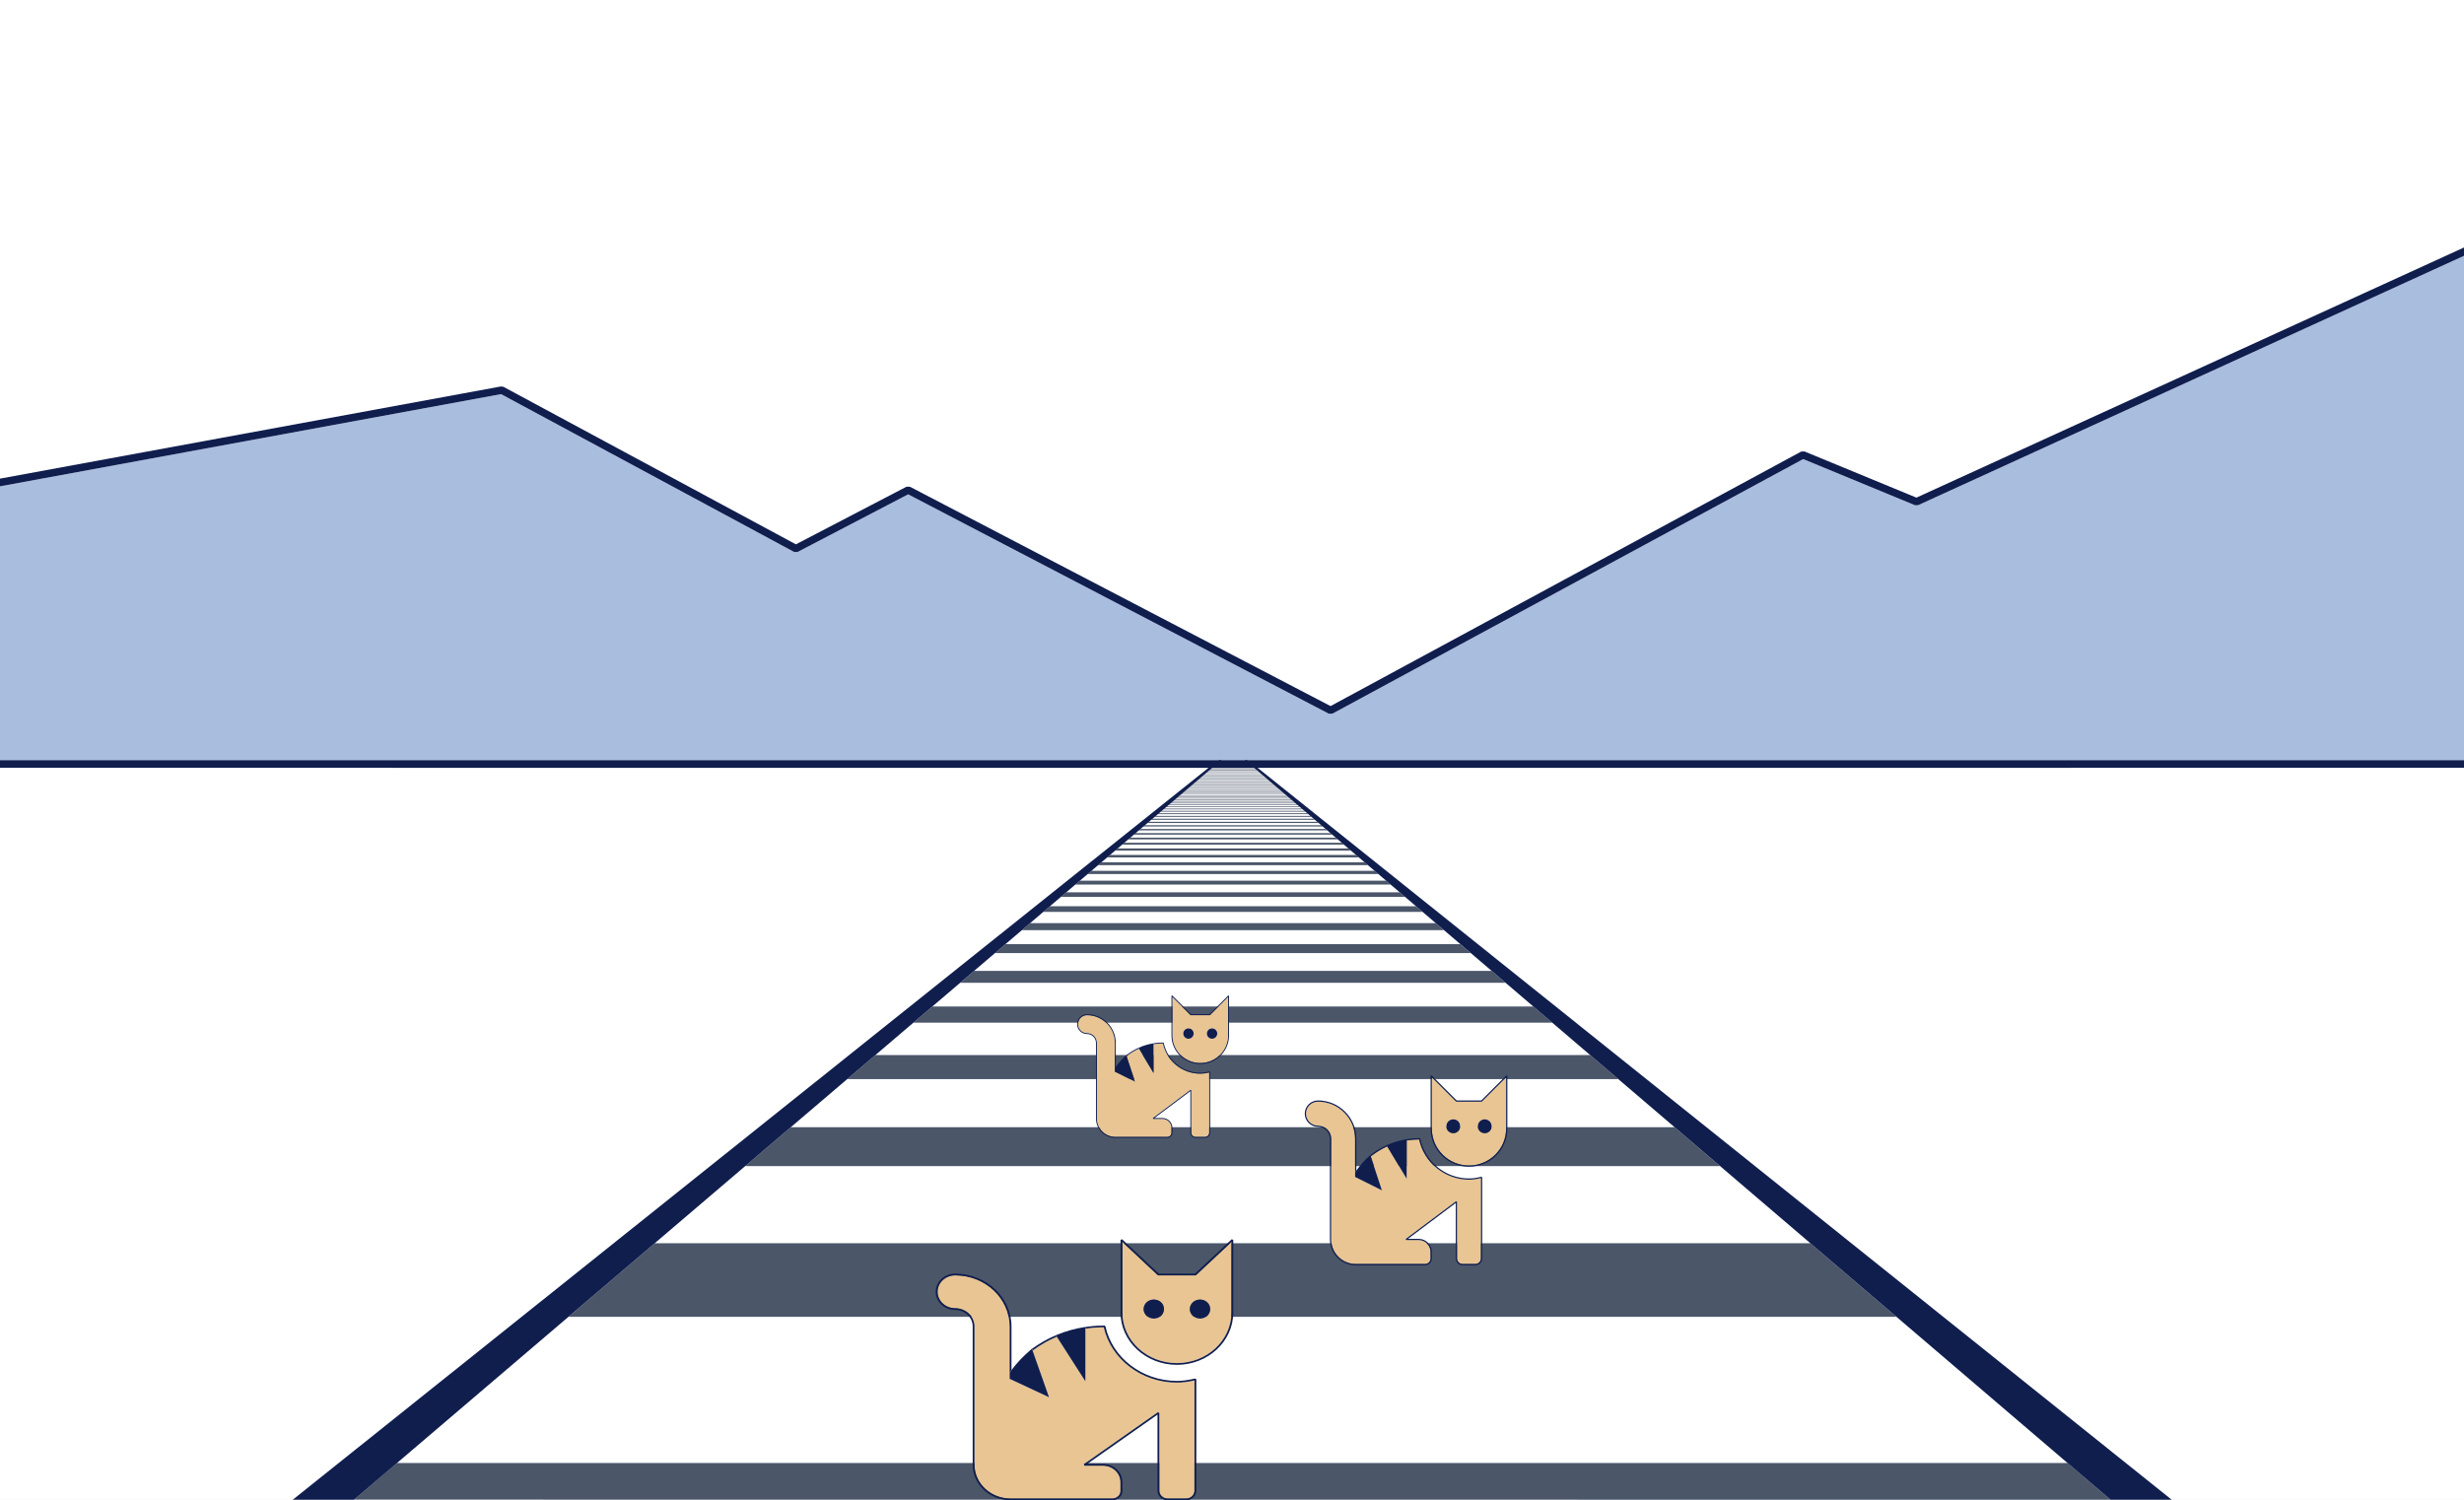
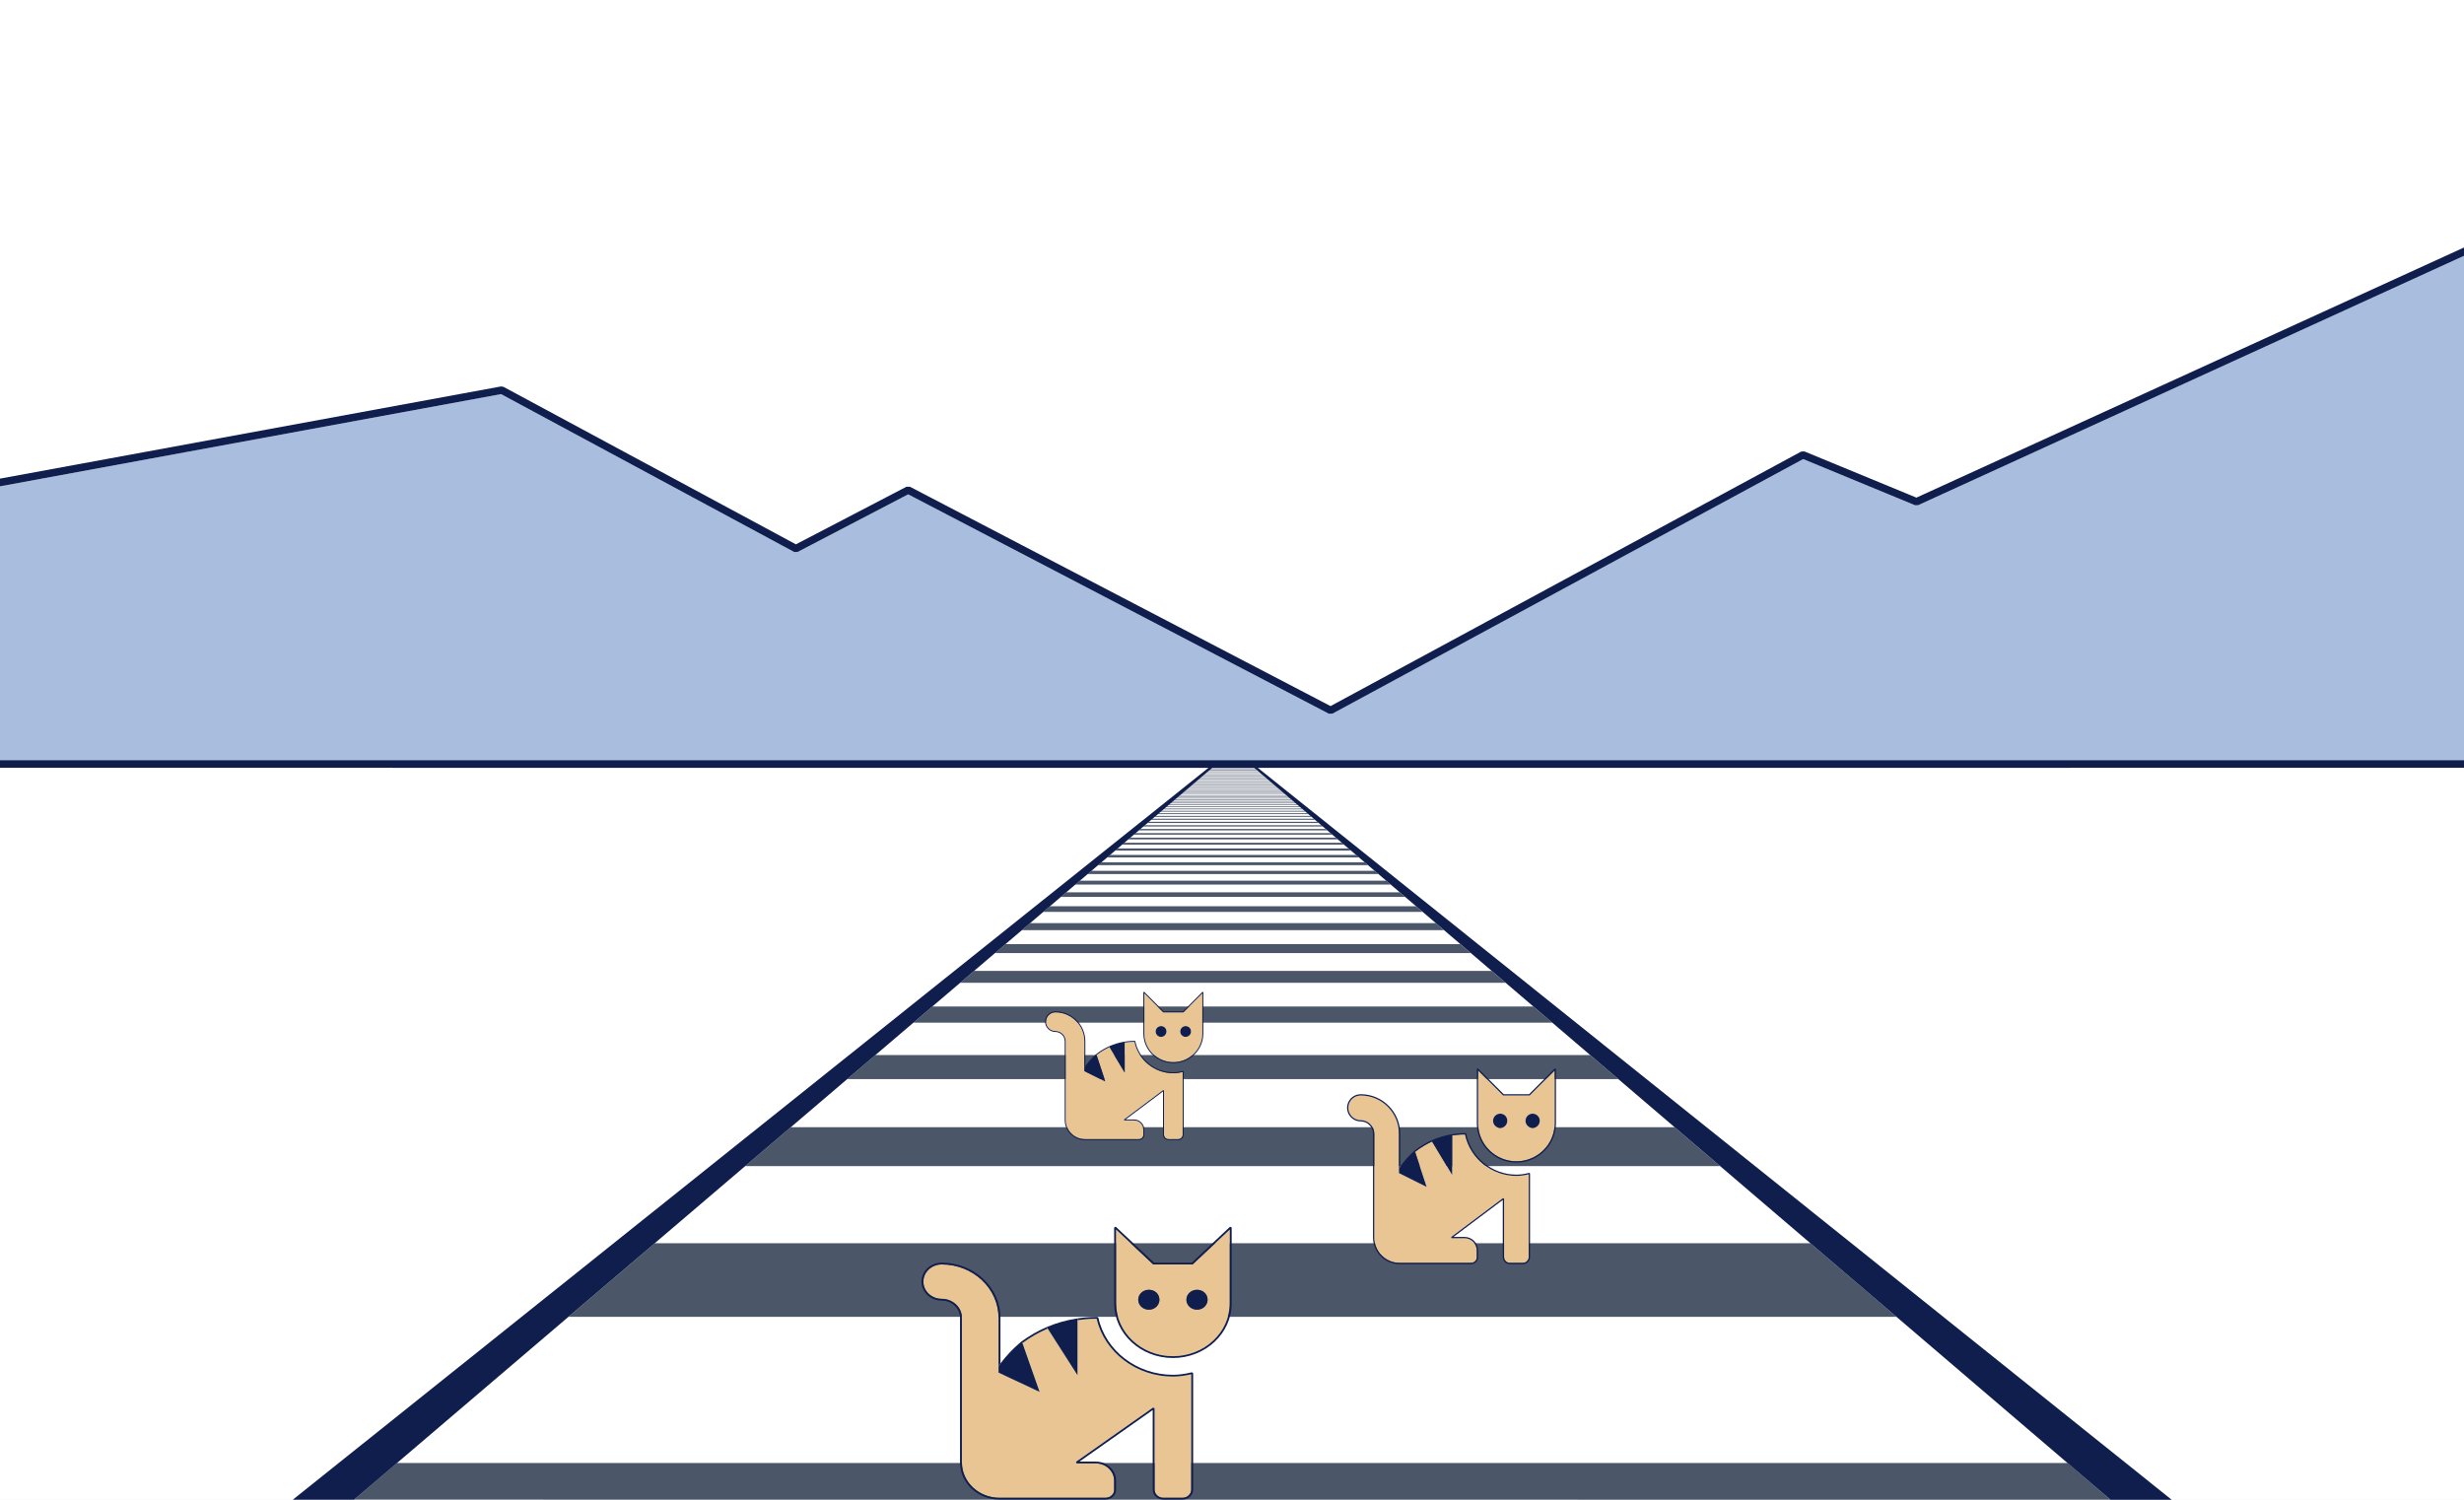
<svg xmlns="http://www.w3.org/2000/svg" xmlns:xlink="http://www.w3.org/1999/xlink" id="atmosphere-perspective" viewBox="0 0 651.97 396.85">
  <defs>
-     <style>.cls-1{fill:#e9c593;}.cls-2{fill:#fff;}.cls-3{fill:#a9bddf;}.cls-4{fill:#101e4e;}.cls-5{fill:#4b5669;}</style>
+     <style>.cls-textur-1{fill:#e9c593;}.cls-textur-2{fill:#fff;}.cls-textur-3{fill:#a9bddf;}.cls-textur-4{fill:#101e4e;}.cls-textur-5{fill:#4b5669;}</style>
    <symbol id="Berge" viewBox="0 0 651.97 137.67">
      <g>
-         <polygon id="Berge-2" class="cls-3" points="651.97 2.2 507.53 68.19 506.72 68.21 477.12 55.99 352.55 123.36 351.61 123.37 240.3 65.32 211.04 80.57 210.11 80.56 132.58 38.8 0 63.2 0 135.67 651.97 135.67 651.97 2.2" />
-         <rect id="Horizont" class="cls-4" x="0" y="135.67" width="651.97" height="2" />
-         <polygon id="Bergkamm" class="cls-4" points="210.11 80.56 211.04 80.57 240.3 65.32 351.61 123.37 352.55 123.36 477.12 55.99 506.72 68.21 507.53 68.19 651.97 2.2 651.97 0 507.08 66.19 477.44 53.96 476.59 54 352.06 121.35 240.77 63.31 239.84 63.31 210.59 78.55 133.22 36.87 132.56 36.77 0 61.16 0 63.2 132.58 38.8 210.11 80.56" />
+         <polygon id="Berge-2" class="cls-textur-3" points="651.97 2.2 507.53 68.19 506.72 68.21 477.12 55.99 352.55 123.36 351.61 123.37 240.3 65.32 211.04 80.57 210.11 80.56 132.58 38.8 0 63.2 0 135.67 651.97 135.67 651.97 2.2" />
+         <rect id="Horizont" class="cls-textur-4" x="0" y="135.67" width="651.97" height="2" />
+         <polygon id="Bergkamm" class="cls-textur-4" points="210.11 80.56 211.04 80.57 240.3 65.32 351.61 123.37 352.55 123.36 477.12 55.99 506.72 68.21 507.53 68.19 651.97 2.2 651.97 0 507.08 66.19 477.44 53.96 476.59 54 352.06 121.35 240.77 63.31 239.84 63.31 210.59 78.55 133.22 36.87 132.56 36.77 0 61.16 0 63.2 132.58 38.8 210.11 80.56" />
      </g>
    </symbol>
    <symbol id="Katze" viewBox="0 0 167.51 156.95">
      <g>
-         <path id="Katzenkoerper" class="cls-1" d="M146.18,21.69h-20.81l-.37-.15L105.08,1.61V44.07c0,16.77,13.77,30.41,30.7,30.41s30.7-13.64,30.7-30.41V1.61l-19.93,19.93-.37,.15Zm-17.69,20.29c0,.74-.15,1.45-.41,2.11-.83,2.15-2.87,3.61-5.31,3.61-3.15,0-5.72-2.57-5.72-5.72s2.57-5.72,5.72-5.72,5.4,2.21,5.69,5.13c0,.05,0,.1,0,.14,.01,.14,.02,.27,.02,.41,0,0,0,.01,0,.02,0,0,0,.01,0,.02Zm25.98-.59s0,.1,0,.14c.01,.14,.02,.27,.02,.41,0,0,0,.01,0,.02,0,0,0,.01,0,.02,0,.74-.15,1.44-.4,2.09-.83,2.16-2.87,3.63-5.32,3.63-3.15,0-5.72-2.57-5.72-5.72s2.57-5.72,5.72-5.72,5.4,2.21,5.69,5.13Zm-70.2,42.21v-29.83c4.83-.79,8.65-.86,10.31-.86,4.14,19.32,21.4,33.29,41.19,33.29,3.07,0,6.23-.42,9.89-1.32v66.35c0,2.58-2.1,4.69-4.69,4.69h-10.4c-2.58,0-4.69-2.1-4.69-4.69v-46.82l-.83-.41-41.62,31.21,.31,.93h10.4c5.45,0,9.89,4.44,9.89,9.89v5.5c0,2.38-2.15,4.39-4.69,4.39H42.14c-11.19,0-20.29-9.1-20.29-20.29V52.39c0-6.02-4.9-10.92-10.92-10.92-5.45,0-9.89-4.44-9.89-9.89s4.44-9.89,9.89-9.89c16.93,0,30.7,13.77,30.7,30.7v31.53l22.21,11.1-9.28-28.12c4.35-3.39,8.93-6.18,13.61-8.3l15.15,25.26h0s.96,1.6,.96,1.6v-1.86Z" />
-         <path id="Katzenaugen" class="cls-4" d="M128.49,41.95s0,.01,0,.02c0,0,0,.01,0,.02,0,.74-.15,1.45-.41,2.11-.83,2.15-2.87,3.61-5.31,3.61-3.15,0-5.72-2.57-5.72-5.72s2.57-5.72,5.72-5.72,5.4,2.21,5.69,5.13c0,.05,0,.1,0,.14,.01,.14,.02,.27,.02,.41Zm26.01,0c0-.14-.01-.27-.02-.41,0-.05,0-.1,0-.14-.29-2.92-2.69-5.13-5.69-5.13-3.15,0-5.72,2.57-5.72,5.72s2.57,5.72,5.72,5.72c2.44,0,4.49-1.47,5.32-3.63,.26-.65,.4-1.35,.4-2.09,0,0,0-.01,0-.02,0,0,0-.01,0-.02Z" />
-         <path id="Katzenfell" class="cls-4" d="M54.54,66.91l9.28,28.12-22.21-11.1v-3.73l.09-.13c.31-.47,.63-.93,.95-1.39,3.04-4.36,6.54-8.32,10.94-12.33l.59-.54,.02,.07,.34,1.03Zm29.14-14.09h-.01s0,0,0,0c-5.37,.91-10.58,2.47-15.5,4.65,0,0,0,0-.01,0l-.12,.05-.42,.18h0s15.69,26.15,15.69,26.15l.96,1.6V52.73h0s-.59,.1-.59,.1Z" />
-         <path id="Katzenkontur" class="cls-4" d="M146.06,83.72l.64,.5v67.01c0,3.15-2.57,5.72-5.72,5.72h-10.4c-3.15,0-5.72-2.57-5.72-5.72v-45.79l-39.55,29.66h8.85c6.02,0,10.92,4.9,10.92,10.92v5.5c0,2.94-2.62,5.43-5.72,5.43H42.14c-11.76,0-21.33-9.57-21.33-21.33V52.39c0-5.45-4.44-9.89-9.89-9.89-6.02,0-10.92-4.9-10.92-10.92s4.9-10.92,10.92-10.92c17.5,0,31.73,14.23,31.73,31.73v26.29c-.32,.46-.64,.92-.95,1.39l-.09,.13v-27.81c0-16.93-13.77-30.7-30.7-30.7-5.45,0-9.89,4.44-9.89,9.89s4.44,9.89,9.89,9.89c6.02,0,10.92,4.9,10.92,10.92v83.24c0,11.19,9.1,20.29,20.29,20.29h57.23c2.54,0,4.69-2.01,4.69-4.39v-5.5c0-5.45-4.44-9.89-9.89-9.89h-10.4l-.31-.93,41.62-31.21,.83,.41v46.82c0,2.58,2.1,4.69,4.69,4.69h10.4c2.58,0,4.69-2.1,4.69-4.69V84.88c-3.66,.9-6.82,1.32-9.89,1.32-19.8,0-37.05-13.98-41.19-33.29-1.67,0-5.48,.08-10.31,.86v-1.04c5.3-.85,9.37-.85,10.73-.85l.51,.41c3.88,19.05,20.82,32.88,40.27,32.88,3.16,0,6.42-.46,10.28-1.45ZM167.51,.37V44.07c0,17.33-14.23,31.44-31.73,31.44s-31.73-14.1-31.73-31.44V.37l.88-.37,20.66,20.66h20.38L166.63,0l.88,.37Zm-1.03,1.25l-19.93,19.93-.37,.15h-20.81l-.37-.15L105.08,1.61V44.07c0,16.77,13.77,30.41,30.7,30.41s30.7-13.64,30.7-30.41V1.61ZM54.54,66.91c4.35-3.39,8.93-6.18,13.61-8.3l15.15,25.26h0s-15.69-26.14-15.69-26.14c-4.62,2.1-9.13,4.83-13.42,8.15l.34,1.03Z" />
+         <path id="Katzenkoerper" class="cls-textur-1" d="M146.18,21.69h-20.81l-.37-.15L105.08,1.61V44.07c0,16.77,13.77,30.41,30.7,30.41s30.7-13.64,30.7-30.41V1.61l-19.93,19.93-.37,.15Zm-17.69,20.29c0,.74-.15,1.45-.41,2.11-.83,2.15-2.87,3.61-5.31,3.61-3.15,0-5.72-2.57-5.72-5.72s2.57-5.72,5.72-5.72,5.4,2.21,5.69,5.13c0,.05,0,.1,0,.14,.01,.14,.02,.27,.02,.41,0,0,0,.01,0,.02,0,0,0,.01,0,.02Zm25.98-.59s0,.1,0,.14c.01,.14,.02,.27,.02,.41,0,0,0,.01,0,.02,0,0,0,.01,0,.02,0,.74-.15,1.44-.4,2.09-.83,2.16-2.87,3.63-5.32,3.63-3.15,0-5.72-2.57-5.72-5.72s2.57-5.72,5.72-5.72,5.4,2.21,5.69,5.13Zm-70.2,42.21v-29.83c4.83-.79,8.65-.86,10.31-.86,4.14,19.32,21.4,33.29,41.19,33.29,3.07,0,6.23-.42,9.89-1.32v66.35c0,2.58-2.1,4.69-4.69,4.69h-10.4c-2.58,0-4.69-2.1-4.69-4.69v-46.82l-.83-.41-41.62,31.21,.31,.93h10.4c5.45,0,9.89,4.44,9.89,9.89v5.5c0,2.38-2.15,4.39-4.69,4.39H42.14c-11.19,0-20.29-9.1-20.29-20.29V52.39c0-6.02-4.9-10.92-10.92-10.92-5.45,0-9.89-4.44-9.89-9.89s4.44-9.89,9.89-9.89c16.93,0,30.7,13.77,30.7,30.7v31.53l22.21,11.1-9.28-28.12c4.35-3.39,8.93-6.18,13.61-8.3l15.15,25.26h0s.96,1.6,.96,1.6v-1.86Z" />
+         <path id="Katzenaugen" class="cls-textur-4" d="M128.49,41.95s0,.01,0,.02c0,0,0,.01,0,.02,0,.74-.15,1.45-.41,2.11-.83,2.15-2.87,3.61-5.31,3.61-3.15,0-5.72-2.57-5.72-5.72s2.57-5.72,5.72-5.72,5.4,2.21,5.69,5.13c0,.05,0,.1,0,.14,.01,.14,.02,.27,.02,.41Zm26.01,0c0-.14-.01-.27-.02-.41,0-.05,0-.1,0-.14-.29-2.92-2.69-5.13-5.69-5.13-3.15,0-5.72,2.57-5.72,5.72s2.57,5.72,5.72,5.72c2.44,0,4.49-1.47,5.32-3.63,.26-.65,.4-1.35,.4-2.09,0,0,0-.01,0-.02,0,0,0-.01,0-.02Z" />
+         <path id="Katzenfell" class="cls-textur-4" d="M54.54,66.91l9.28,28.12-22.21-11.1v-3.73l.09-.13c.31-.47,.63-.93,.95-1.39,3.04-4.36,6.54-8.32,10.94-12.33l.59-.54,.02,.07,.34,1.03Zm29.14-14.09h-.01s0,0,0,0c-5.37,.91-10.58,2.47-15.5,4.65,0,0,0,0-.01,0l-.12,.05-.42,.18h0s15.69,26.15,15.69,26.15l.96,1.6V52.73h0s-.59,.1-.59,.1Z" />
+         <path id="Katzenkontur" class="cls-textur-4" d="M146.06,83.72l.64,.5v67.01c0,3.15-2.57,5.72-5.72,5.72h-10.4c-3.15,0-5.72-2.57-5.72-5.72v-45.79l-39.55,29.66h8.85c6.02,0,10.92,4.9,10.92,10.92v5.5c0,2.94-2.62,5.43-5.72,5.43H42.14c-11.76,0-21.33-9.57-21.33-21.33V52.39c0-5.45-4.44-9.89-9.89-9.89-6.02,0-10.92-4.9-10.92-10.92s4.9-10.92,10.92-10.92c17.5,0,31.73,14.23,31.73,31.73v26.29c-.32,.46-.64,.92-.95,1.39l-.09,.13v-27.81c0-16.93-13.77-30.7-30.7-30.7-5.45,0-9.89,4.44-9.89,9.89s4.44,9.89,9.89,9.89c6.02,0,10.92,4.9,10.92,10.92v83.24c0,11.19,9.1,20.29,20.29,20.29h57.23c2.54,0,4.69-2.01,4.69-4.39v-5.5c0-5.45-4.44-9.89-9.89-9.89h-10.4l-.31-.93,41.62-31.21,.83,.41v46.82c0,2.58,2.1,4.69,4.69,4.69h10.4c2.58,0,4.69-2.1,4.69-4.69V84.88c-3.66,.9-6.82,1.32-9.89,1.32-19.8,0-37.05-13.98-41.19-33.29-1.67,0-5.48,.08-10.31,.86v-1.04c5.3-.85,9.37-.85,10.73-.85l.51,.41c3.88,19.05,20.82,32.88,40.27,32.88,3.16,0,6.42-.46,10.28-1.45ZM167.51,.37V44.07c0,17.33-14.23,31.44-31.73,31.44s-31.73-14.1-31.73-31.44V.37l.88-.37,20.66,20.66h20.38L166.63,0l.88,.37Zm-1.03,1.25l-19.93,19.93-.37,.15h-20.81l-.37-.15L105.08,1.61V44.07c0,16.77,13.77,30.41,30.7,30.41s30.7-13.64,30.7-30.41V1.61ZM54.54,66.91c4.35-3.39,8.93-6.18,13.61-8.3l15.15,25.26h0s-15.69-26.14-15.69-26.14c-4.62,2.1-9.13,4.83-13.42,8.15l.34,1.03Z" />
      </g>
    </symbol>
  </defs>
-   <rect id="Hintergrund" class="cls-2" x="0" width="651.97" height="396.85" />
-   <rect id="Horizont-2" class="cls-4" x="103.82" y="203.13" width="444.14" height=".05" />
-   <path id="Schwellen" class="cls-5" d="M501.8,348.44H150.42l22.81-19.46H479.03l22.77,19.46Zm56.62,48.41l-464.76-.03,11.35-9.69h442.09s11.32,9.72,11.32,9.72Zm-115.31-98.57H209.23l-12.05,10.28H455.13l-12.03-10.28Zm-22.36-19.1H231.63l-7.47,6.37h204.04l-7.45-6.37Zm-15.04-12.85H246.7l-5.02,4.28h169.05l-5.01-4.28Zm-11.03-9.42h-136.93l-3.68,3.14h144.29l-3.68-3.14Zm-8.28-7.07h-120.36l-2.77,2.36h125.89l-2.76-2.36Zm-6.5-5.56h-107.34l-2.17,1.85h111.68l-2.16-1.85Zm-5.24-4.48h-96.86l-1.75,1.49h100.35l-1.75-1.49Zm-4.3-3.68h-88.24l-1.43,1.22h91.1l-1.43-1.22Zm-3.6-3.08h-81.03l-1.21,1.03h83.45l-1.21-1.03Zm-3.06-2.61h-74.91l-1.01,.86h76.93l-1.01-.86Zm-2.63-2.25h-69.65l-.88,.75h71.41l-.88-.75Zm-2.29-1.96h-65.06l-.77,.66h66.6l-.77-.66Zm-2.01-1.72h-61.04l-.67,.57h62.37l-.66-.57Zm-1.76-1.5h-57.52l-.59,.5h58.7l-.59-.5Zm-1.57-1.34h-54.38l-.52,.45h55.43l-.52-.45Zm-1.42-1.21h-51.55l-.47,.4h52.49l-.47-.4Zm-1.28-1.09h-48.99l-.42,.36h49.83l-.42-.36Zm-1.15-.99h-46.68l-.39,.33h47.46l-.38-.33Zm-1.05-.9h-44.57l-.36,.31h45.29l-.36-.31Zm-.96-.82h-42.66l-.32,.27h43.3l-.32-.27Zm-.89-.76h-40.89l-.3,.25h41.48l-.3-.25Zm-.81-.69h-39.27l-.27,.23h39.81l-.27-.23Zm-.75-.64h-37.77l-.25,.21h38.27l-.25-.21Zm-.7-.6h-36.37l-.23,.2h36.84l-.23-.2Zm-.64-.55h-35.09l-.21,.18h35.52l-.21-.18Zm-.6-.51h-33.89l-.2,.17h34.29l-.2-.17Zm-.56-.48h-32.77l-.19,.16h33.14l-.19-.16Zm-.53-.45h-31.72l-.18,.15h32.07l-.17-.15Zm-.49-.42h-30.73l-.16,.14h31.06l-.16-.14Zm-.46-.39h-29.81l-.15,.13h30.12l-.15-.13Zm-.44-.37h-28.94l-.15,.12h29.23l-.15-.12Zm-.41-.35h-28.11l-.14,.12h28.39l-.14-.12Zm-.39-.33h-27.34l-.13,.11h27.6l-.13-.11Zm-.37-.32h-26.6l-.12,.1h26.84l-.12-.1Zm-.35-.3h-25.91l-.12,.1h26.14l-.11-.1Zm-.33-.29h-25.24l-.11,.09h25.46l-.11-.09Zm-.32-.27h-24.6l-.11,.09h24.81l-.1-.09Zm-.29-.25h-24.02l-.1,.08h24.21l-.1-.08Zm-.29-.25h-23.44l-.1,.08h23.63l-.1-.08Zm-.27-.23h-22.9l-.09,.08h23.08l-.09-.08Zm-.26-.22h-22.38l-.09,.07h22.55l-.09-.07Zm-.25-.22h-21.88l-.08,.07h22.04l-.08-.07Zm-.24-.2h-21.4l-.08,.07h21.56l-.08-.07Zm-.22-.19h-20.96l-.08,.06h21.11l-.08-.06Zm-.22-.18h-20.52l-.07,.06h20.67l-.07-.06Zm-.21-.18h-20.1l-.07,.06h20.24l-.07-.06Zm-.2-.17h-19.7l-.07,.06h19.84l-.07-.06Zm-.19-.16h-19.32l-.06,.05h19.45l-.06-.05Zm-.18-.16h-18.95l-.06,.05h19.07l-.06-.05Zm-.18-.16h-18.58l-.06,.05h18.7l-.06-.05Zm-.17-.14h-18.25l-.06,.05h18.36l-.06-.05Zm-.17-.14h-17.91l-.06,.05h18.02l-.06-.05Zm-.16-.13h-17.6l-.05,.04h17.7l-.05-.04Zm-.16-.13h-17.28l-.05,.04h17.39l-.05-.04Zm-.15-.13h-16.98l-.05,.04h17.08l-.05-.04Zm-.14-.12h-16.7l-.05,.04h16.8l-.05-.04Zm-.14-.12h-16.42l-.05,.04h16.51l-.05-.04Zm-.13-.11h-16.15l-.04,.04h16.24l-.04-.04Zm-.13-.11h-15.9l-.04,.04h15.98l-.04-.04Zm-.13-.11h-15.64l-.04,.03h15.72l-.04-.03Zm-.12-.1h-15.4l-.04,.03h15.48l-.04-.03Zm-.12-.1h-15.16l-.04,.03h15.23l-.04-.03Zm-.11-.1h-14.93l-.04,.03h15l-.04-.03Zm-.22-.19h-14.49l-.04,.03h14.56l-.04-.03Zm-.1-.09h-14.28l-.03,.03h14.35l-.03-.03Zm-.11-.09h-14.07l-.03,.03h14.14l-.03-.03Zm-.1-.08h-13.88l-.03,.03h13.94l-.03-.03Zm-.1-.08h-13.69l-.03,.03h13.75l-.03-.03Zm-.1-.08h-13.49l-.03,.03h13.55l-.03-.03Zm.61,.52h-14.71l-.04,.03h14.78l-.04-.03Zm-.7-.6h-13.31l-.03,.03h13.37l-.03-.03Zm-.09-.08h-13.13l-.03,.03h13.19l-.03-.03Zm-.09-.07h-12.96l-.03,.02h13.01l-.03-.02Zm-.08-.07h-12.8l-.03,.02h12.85l-.03-.02Zm-.08-.07h-12.63l-.03,.02h12.68l-.03-.02Zm-.08-.07h-12.47l-.03,.02h12.52l-.03-.02Zm-.08-.07h-12.31l-.03,.02h12.36l-.03-.02Zm-.07-.06h-12.16l-.02,.02h12.21l-.02-.02Zm-.07-.06h-12.02l-.02,.02h12.06l-.02-.02Zm-.07-.06h-11.87l-.02,.02h11.91l-.02-.02Zm-.07-.06h-11.73l-.02,.02h11.77l-.02-.02Zm-.07-.06h-11.59l-.02,.02h11.63l-.02-.02Zm-.07-.06h-11.45l-.02,.02h11.5l-.02-.02Zm-.06-.05h-11.32l-.02,.02h11.37l-.02-.02Zm-.06-.05h-11.19l-.02,.02h11.24l-.02-.02Zm-.04-.04l-.02-.02h-11.07l-.02,.02h11.11Z" />
-   <path id="Schienen" class="cls-4" d="M331.83,203.19s-5.05-4.31-5.05-4.31l6,4.31,241.85,193.66h-16.19c-74.87-63.98-151.85-129.77-226.61-193.66ZM93.65,396.85l227.09-193.66,5.05-4.31-6,4.28L77.46,396.85h16.19Z" />
+   <rect id="Hintergrund" class="cls-textur-2" x="0" width="651.97" height="396.85" />
+   <rect id="Horizont-2" class="cls-textur-4" x="103.82" y="203.13" width="444.14" height=".05" />
+   <path id="Schwellen" class="cls-textur-5" d="M501.8,348.44H150.42l22.81-19.46H479.03l22.77,19.46Zm56.62,48.41l-464.76-.03,11.35-9.69h442.09s11.32,9.72,11.32,9.72Zm-115.31-98.57H209.23l-12.05,10.28H455.13l-12.03-10.28Zm-22.36-19.1H231.63l-7.47,6.37h204.04l-7.45-6.37Zm-15.04-12.85H246.7l-5.02,4.28h169.05l-5.01-4.28Zm-11.03-9.42h-136.93l-3.68,3.14h144.29l-3.68-3.14Zm-8.28-7.07h-120.36l-2.77,2.36h125.89l-2.76-2.36Zm-6.5-5.56h-107.34l-2.17,1.85h111.68l-2.16-1.85Zm-5.24-4.48h-96.86l-1.75,1.49h100.35l-1.75-1.49Zm-4.3-3.68h-88.24l-1.43,1.22h91.1l-1.43-1.22Zm-3.6-3.08h-81.03l-1.21,1.03h83.45l-1.21-1.03Zm-3.06-2.61h-74.91l-1.01,.86h76.93l-1.01-.86Zm-2.63-2.25h-69.65l-.88,.75h71.41l-.88-.75Zm-2.29-1.96h-65.06l-.77,.66h66.6l-.77-.66Zm-2.01-1.72h-61.04l-.67,.57h62.37l-.66-.57Zm-1.76-1.5h-57.52l-.59,.5h58.7l-.59-.5Zm-1.57-1.34h-54.38l-.52,.45h55.43l-.52-.45Zm-1.42-1.21h-51.55l-.47,.4h52.49l-.47-.4Zm-1.28-1.09h-48.99l-.42,.36h49.83l-.42-.36Zm-1.15-.99h-46.68l-.39,.33h47.46l-.38-.33Zm-1.05-.9h-44.57l-.36,.31h45.29l-.36-.31Zm-.96-.82h-42.66l-.32,.27h43.3l-.32-.27Zm-.89-.76h-40.89l-.3,.25h41.48l-.3-.25Zm-.81-.69h-39.27l-.27,.23h39.81l-.27-.23Zm-.75-.64h-37.77l-.25,.21h38.27l-.25-.21Zm-.7-.6h-36.37l-.23,.2h36.84l-.23-.2Zm-.64-.55h-35.09l-.21,.18h35.52l-.21-.18Zm-.6-.51h-33.89l-.2,.17h34.29l-.2-.17Zm-.56-.48h-32.77l-.19,.16h33.14l-.19-.16Zm-.53-.45h-31.72l-.18,.15h32.07l-.17-.15Zm-.49-.42h-30.73l-.16,.14h31.06l-.16-.14Zm-.46-.39h-29.81l-.15,.13h30.12l-.15-.13Zm-.44-.37h-28.94l-.15,.12h29.23l-.15-.12Zm-.41-.35h-28.11l-.14,.12h28.39l-.14-.12Zm-.39-.33h-27.34l-.13,.11h27.6l-.13-.11Zm-.37-.32h-26.6l-.12,.1h26.84l-.12-.1Zm-.35-.3h-25.91l-.12,.1h26.14l-.11-.1Zm-.33-.29h-25.24l-.11,.09h25.46l-.11-.09Zm-.32-.27h-24.6l-.11,.09h24.81l-.1-.09Zm-.29-.25h-24.02l-.1,.08h24.21l-.1-.08Zm-.29-.25h-23.44l-.1,.08h23.63l-.1-.08Zm-.27-.23h-22.9l-.09,.08h23.08l-.09-.08Zm-.26-.22h-22.38l-.09,.07h22.55l-.09-.07Zm-.25-.22h-21.88l-.08,.07h22.04l-.08-.07Zm-.24-.2h-21.4l-.08,.07h21.56l-.08-.07Zm-.22-.19h-20.96l-.08,.06h21.11l-.08-.06Zm-.22-.18h-20.52l-.07,.06h20.67l-.07-.06Zm-.21-.18h-20.1l-.07,.06h20.24l-.07-.06Zm-.2-.17h-19.7l-.07,.06h19.84l-.07-.06Zm-.19-.16h-19.32l-.06,.05h19.45l-.06-.05Zm-.18-.16h-18.95l-.06,.05h19.07l-.06-.05Zm-.18-.16h-18.58l-.06,.05h18.7l-.06-.05Zm-.17-.14h-18.25l-.06,.05h18.36l-.06-.05Zm-.17-.14h-17.91l-.06,.05h18.02l-.06-.05Zm-.16-.13h-17.6l-.05,.04h17.7l-.05-.04Zm-.16-.13h-17.28l-.05,.04h17.39l-.05-.04Zm-.15-.13h-16.98l-.05,.04h17.08l-.05-.04Zm-.14-.12h-16.7l-.05,.04h16.8l-.05-.04Zm-.14-.12h-16.42l-.05,.04h16.51l-.05-.04Zm-.13-.11h-16.15l-.04,.04h16.24l-.04-.04Zm-.13-.11h-15.9l-.04,.04h15.98l-.04-.04Zm-.13-.11h-15.64l-.04,.03h15.72l-.04-.03Zm-.12-.1h-15.4l-.04,.03h15.48l-.04-.03Zm-.12-.1h-15.16l-.04,.03h15.23l-.04-.03Zm-.11-.1h-14.93l-.04,.03h15l-.04-.03Zm-.22-.19h-14.49l-.04,.03h14.56l-.04-.03Zm-.1-.09h-14.28l-.03,.03h14.35l-.03-.03Zm-.11-.09h-14.07l-.03,.03h14.14l-.03-.03Zm-.1-.08h-13.88l-.03,.03h13.94l-.03-.03Zm-.1-.08h-13.69l-.03,.03h13.75l-.03-.03Zm-.1-.08h-13.49l-.03,.03h13.55l-.03-.03Zm.61,.52h-14.71l-.04,.03h14.78l-.04-.03Zm-.7-.6h-13.31l-.03,.03h13.37l-.03-.03Zm-.09-.08h-13.13l-.03,.03h13.19l-.03-.03Zm-.09-.07h-12.96l-.03,.02h13.01l-.03-.02Zm-.08-.07h-12.8l-.03,.02h12.85l-.03-.02Zm-.08-.07h-12.63l-.03,.02h12.68l-.03-.02Zm-.08-.07h-12.47l-.03,.02h12.52l-.03-.02Zm-.08-.07h-12.31l-.03,.02h12.36l-.03-.02Zm-.07-.06h-12.16l-.02,.02h12.21l-.02-.02Zm-.07-.06h-12.02l-.02,.02h12.06l-.02-.02Zm-.07-.06h-11.87l-.02,.02h11.91l-.02-.02Zm-.07-.06h-11.73l-.02,.02h11.77l-.02-.02Zm-.07-.06h-11.59l-.02,.02h11.63l-.02-.02Zm-.07-.06h-11.45l-.02,.02h11.5l-.02-.02Zm-.06-.05h-11.32l-.02,.02h11.37l-.02-.02Zm-.06-.05h-11.19l-.02,.02h11.24l-.02-.02Zm-.04-.04l-.02-.02h-11.07l-.02,.02h11.11Z" />
  <use width="651.97" height="137.67" transform="translate(0 65.49)" xlink:href="#Berge" />
-   <use width="167.51" height="156.95" transform="translate(247.59 327.93) scale(.47 .44)" xlink:href="#Katze" />
-   <use width="167.51" height="156.95" transform="translate(345.24 284.58) scale(.32)" xlink:href="#Katze" />
-   <use width="167.51" height="156.95" transform="translate(285 263.42) scale(.24)" xlink:href="#Katze" />
+   <use width="167.51" height="156.95" transform="translate(243.82 324.61) scale(.49 .46)" xlink:href="#Katze" />
+   <use width="167.51" height="156.95" transform="translate(356.43 282.72) scale(.33)" xlink:href="#Katze" />
+   <use width="167.51" height="156.95" transform="translate(276.52 262.45) scale(.25)" xlink:href="#Katze" />
+   <path id="Schienen" class="cls-textur-4" d="M331.82,203.15s.95-.01,.95-.01l241.86,193.72h-16.19c-74.87-63.98-151.87-129.82-226.62-193.7ZM93.65,396.85l227.14-193.7h-1S77.46,396.85,77.46,396.85h16.19Z" />
</svg>
